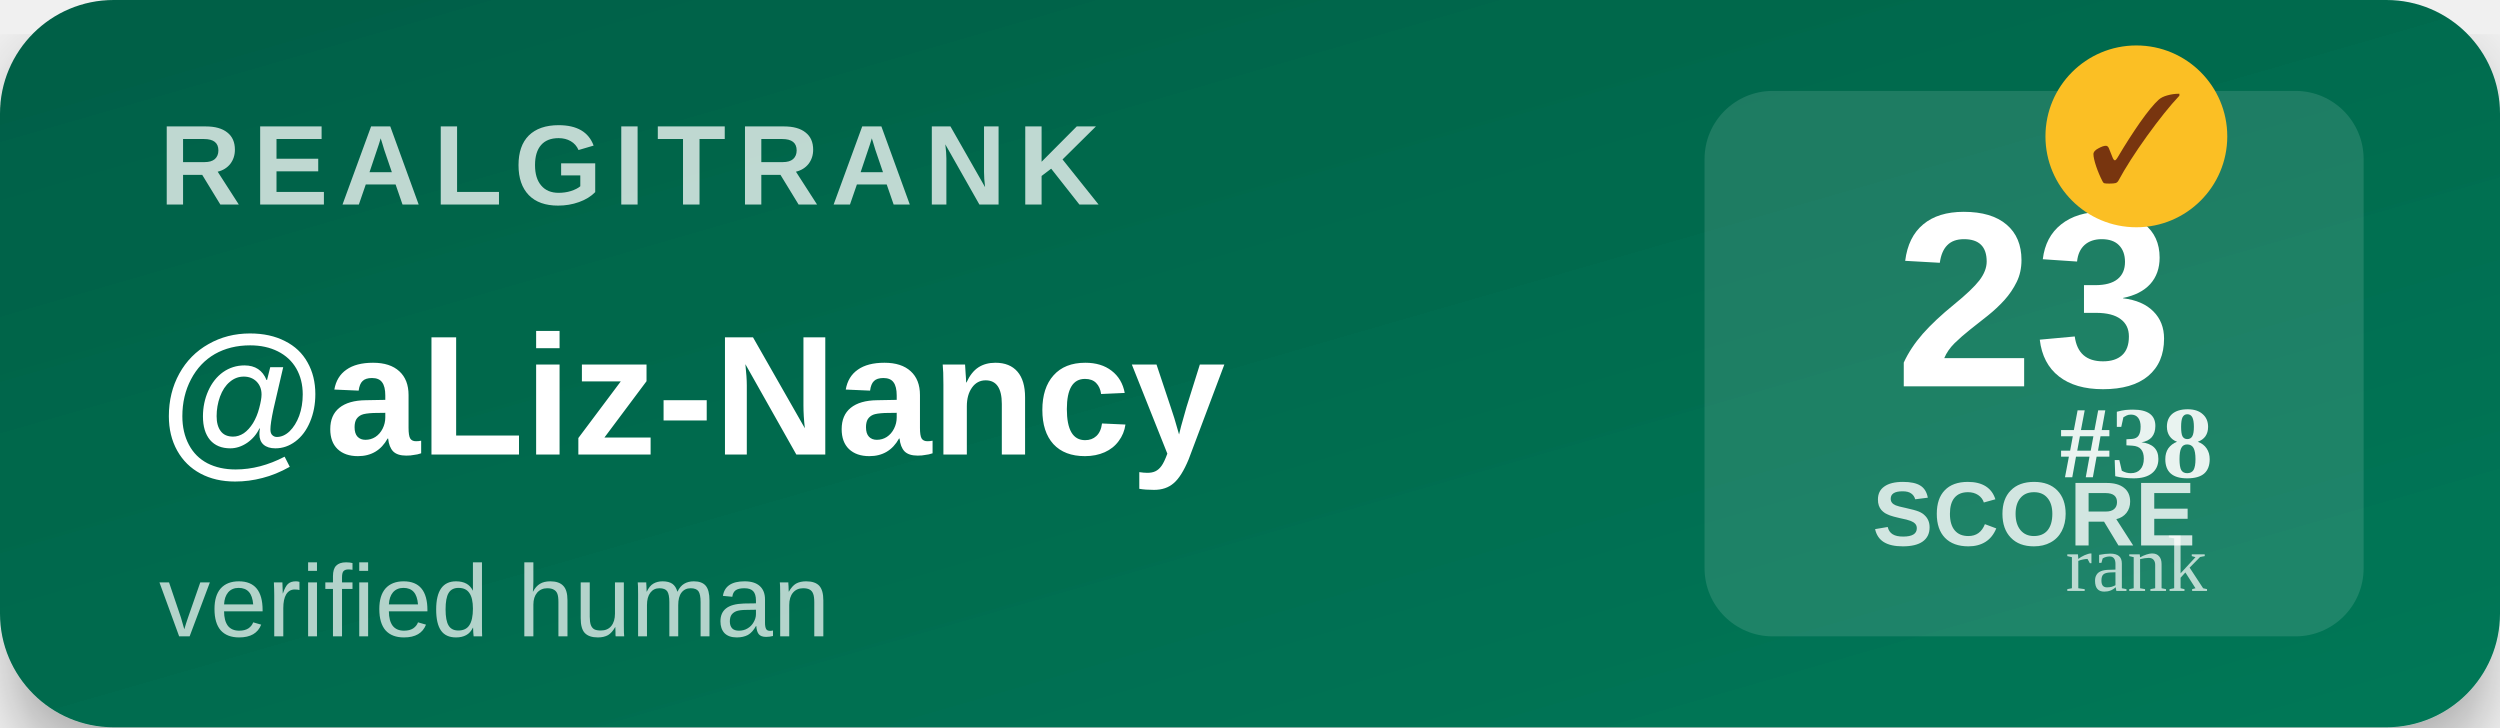
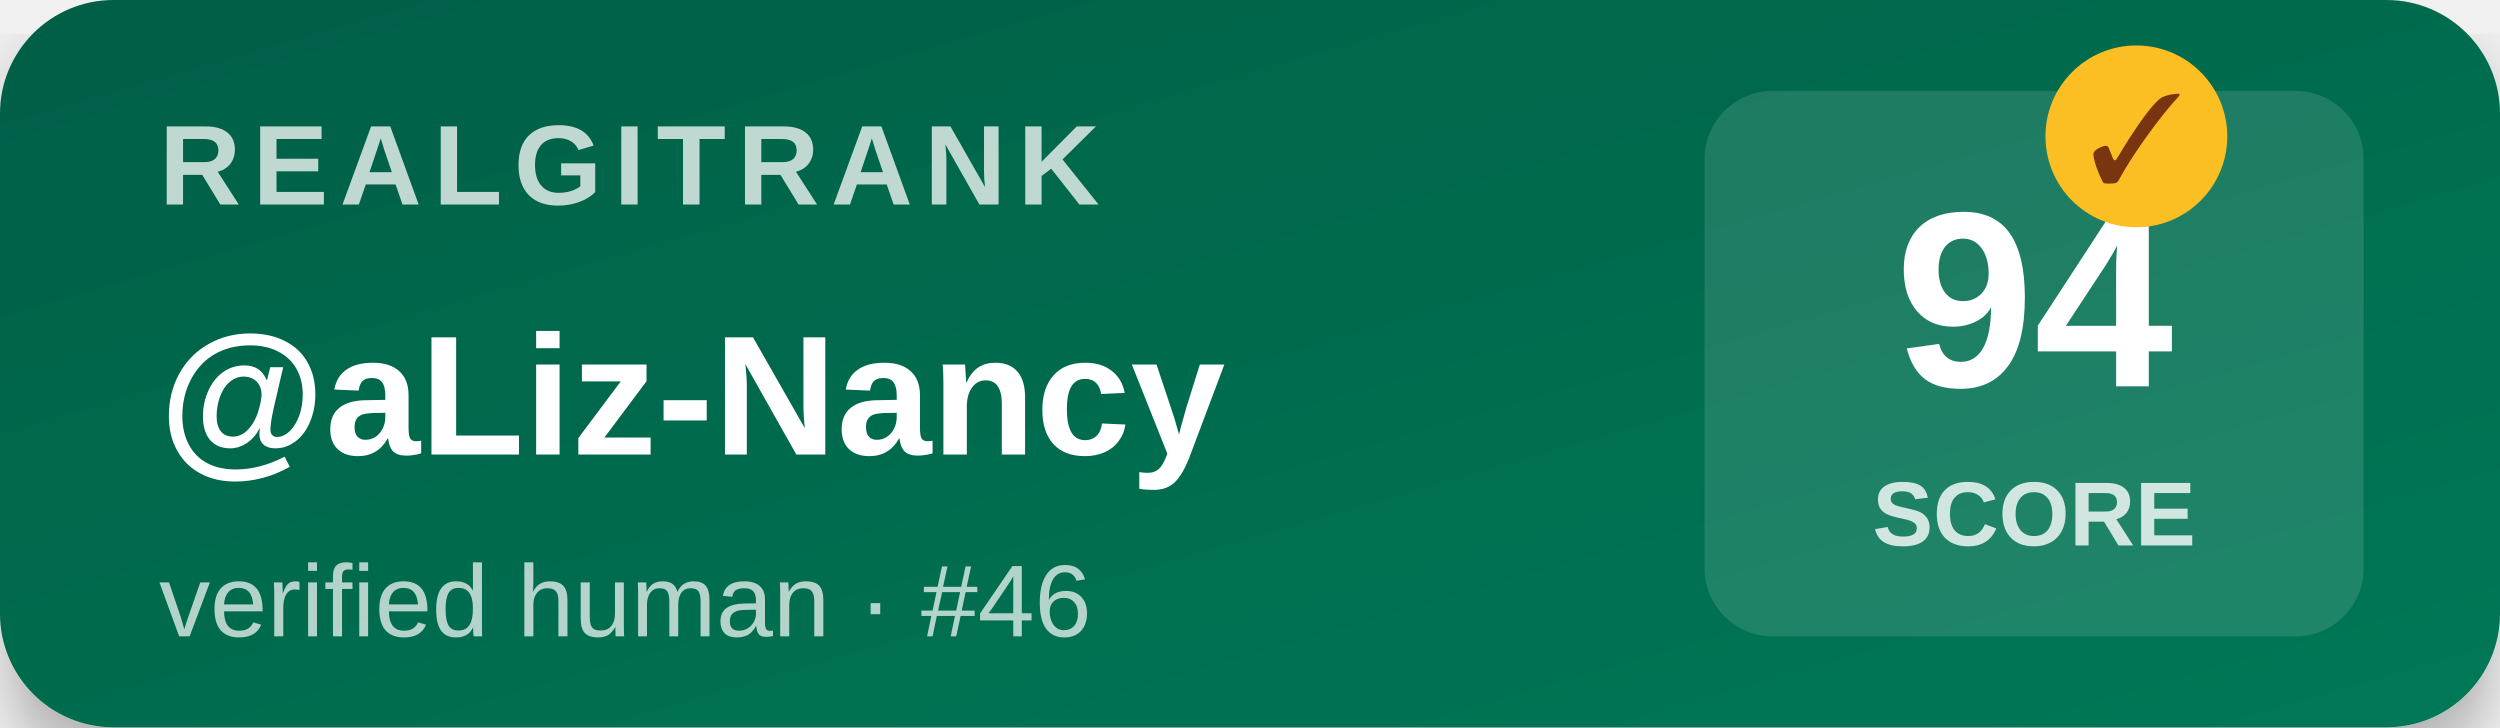
<svg xmlns="http://www.w3.org/2000/svg" width="220" height="64" viewBox="0 0 220 64">
  <defs>
    <linearGradient id="bg" x1="0" y1="0" x2="1" y2="1">
      <stop offset="0%" stop-color="#065f46" />
      <stop offset="100%" stop-color="#047857" />
    </linearGradient>
    <filter id="shadow">
      <feDropShadow dx="0" dy="3" stdDeviation="3" flood-opacity="0.3" />
    </filter>
  </defs>
  <rect width="220" height="64" rx="10" fill="url(#bg)" filter="url(#shadow)" />
  <text x="14" y="18" font-family="Segoe UI,Arial,sans-serif" font-size="10" font-weight="700" fill="#ffffff" opacity="0.75" letter-spacing="1">REALGITRANK</text>
  <text x="14" y="40" font-family="Segoe UI,Arial,sans-serif" font-size="15" font-weight="800" fill="#ffffff">@aLiz-Nancy</text>
-   <text x="14" y="56" font-family="Segoe UI,Arial,sans-serif" font-size="9" fill="#ffffff" opacity="0.7">verified human</text>
+   <text x="14" y="56" font-family="Segoe UI,Arial,sans-serif" font-size="9" fill="#ffffff" opacity="0.7">verified human · #46</text>
  <rect x="150" y="8" width="58" height="48" rx="6" fill="#ffffff" opacity="0.12" />
-   <text x="179" y="34" text-anchor="middle" font-family="Segoe UI,Arial,sans-serif" font-size="22" font-weight="900" fill="#ffffff">23</text>
+   <text x="179" y="34" text-anchor="middle" font-family="Segoe UI,Arial,sans-serif" font-size="22" font-weight="900" fill="#ffffff">94</text>
  <text x="179" y="48" text-anchor="middle" font-family="Segoe UI,Arial,sans-serif" font-size="8" font-weight="600" fill="#ffffff" opacity="0.8">SCORE</text>
  <g transform="translate(188,12)">
    <circle r="8" fill="#fbbf24" />
    <text y="4" text-anchor="middle" font-size="11" font-weight="900" fill="#78350f">✓</text>
  </g>
-   <text x="188" y="42" text-anchor="middle" font-size="9" font-weight="700" fill="#ffffff" opacity="0.9">#38</text>
-   <text x="188" y="52" text-anchor="middle" font-size="7" fill="#ffffff" opacity="0.7">rank</text>
</svg>
